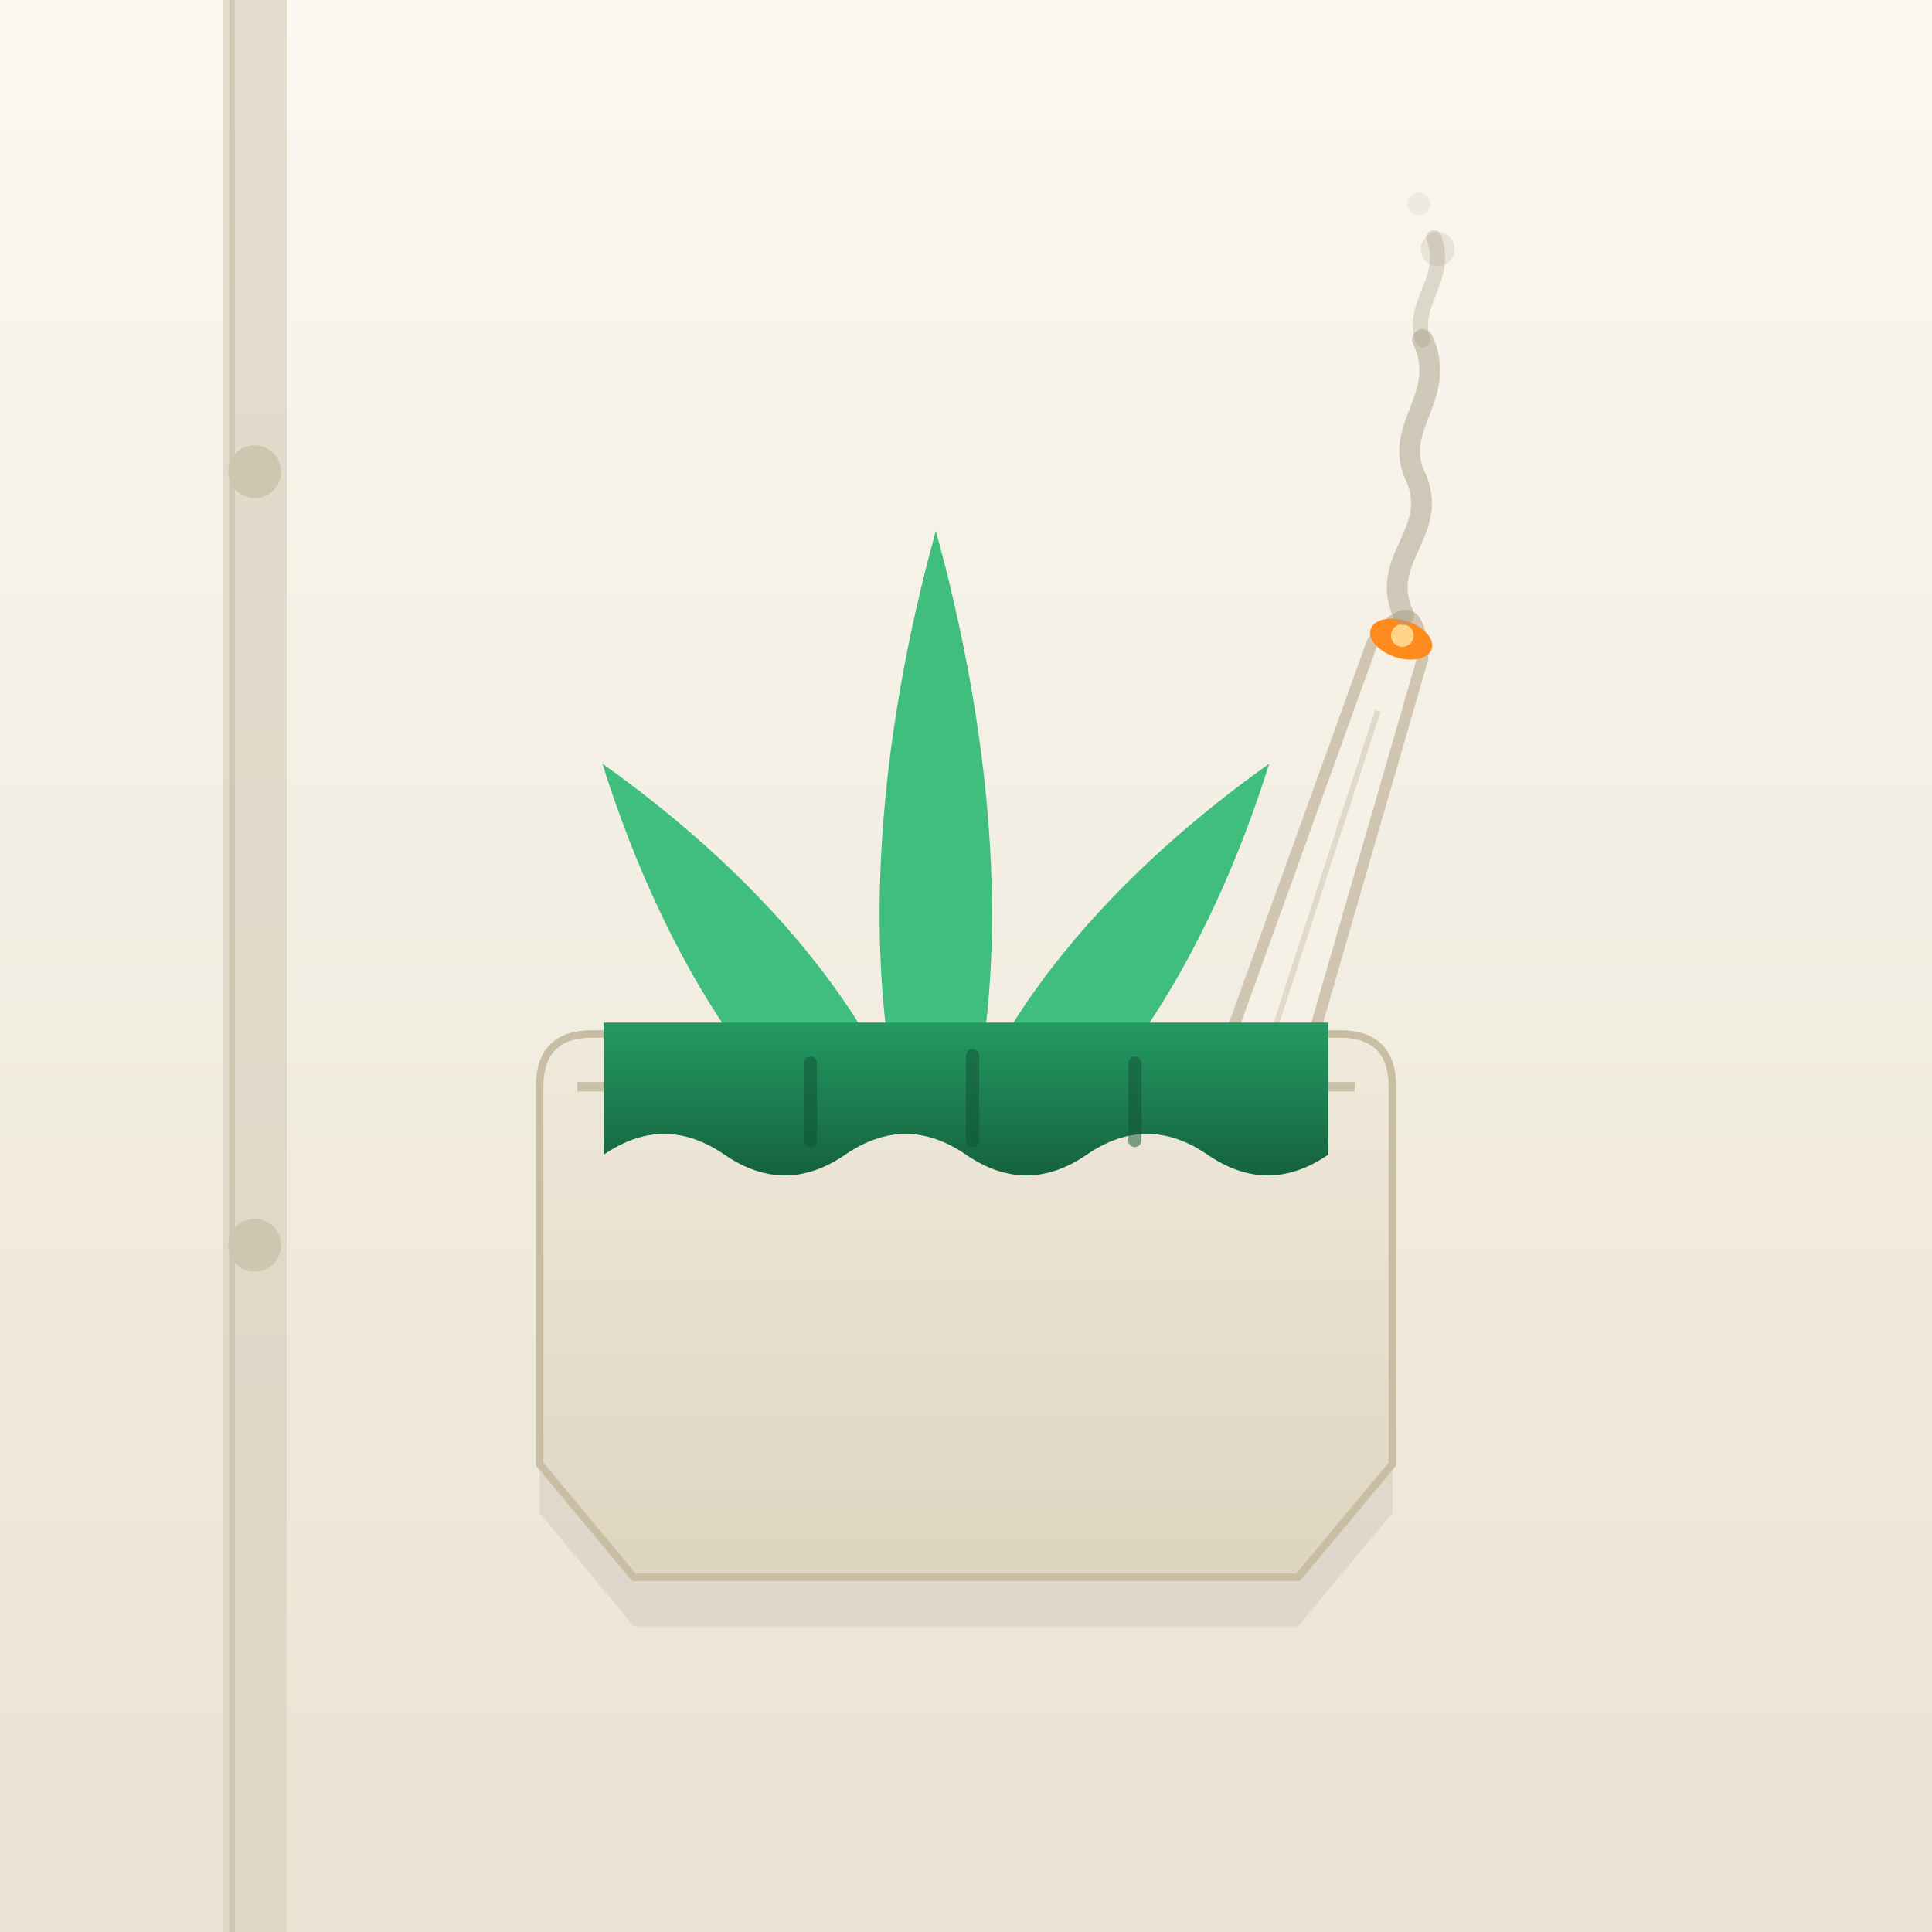
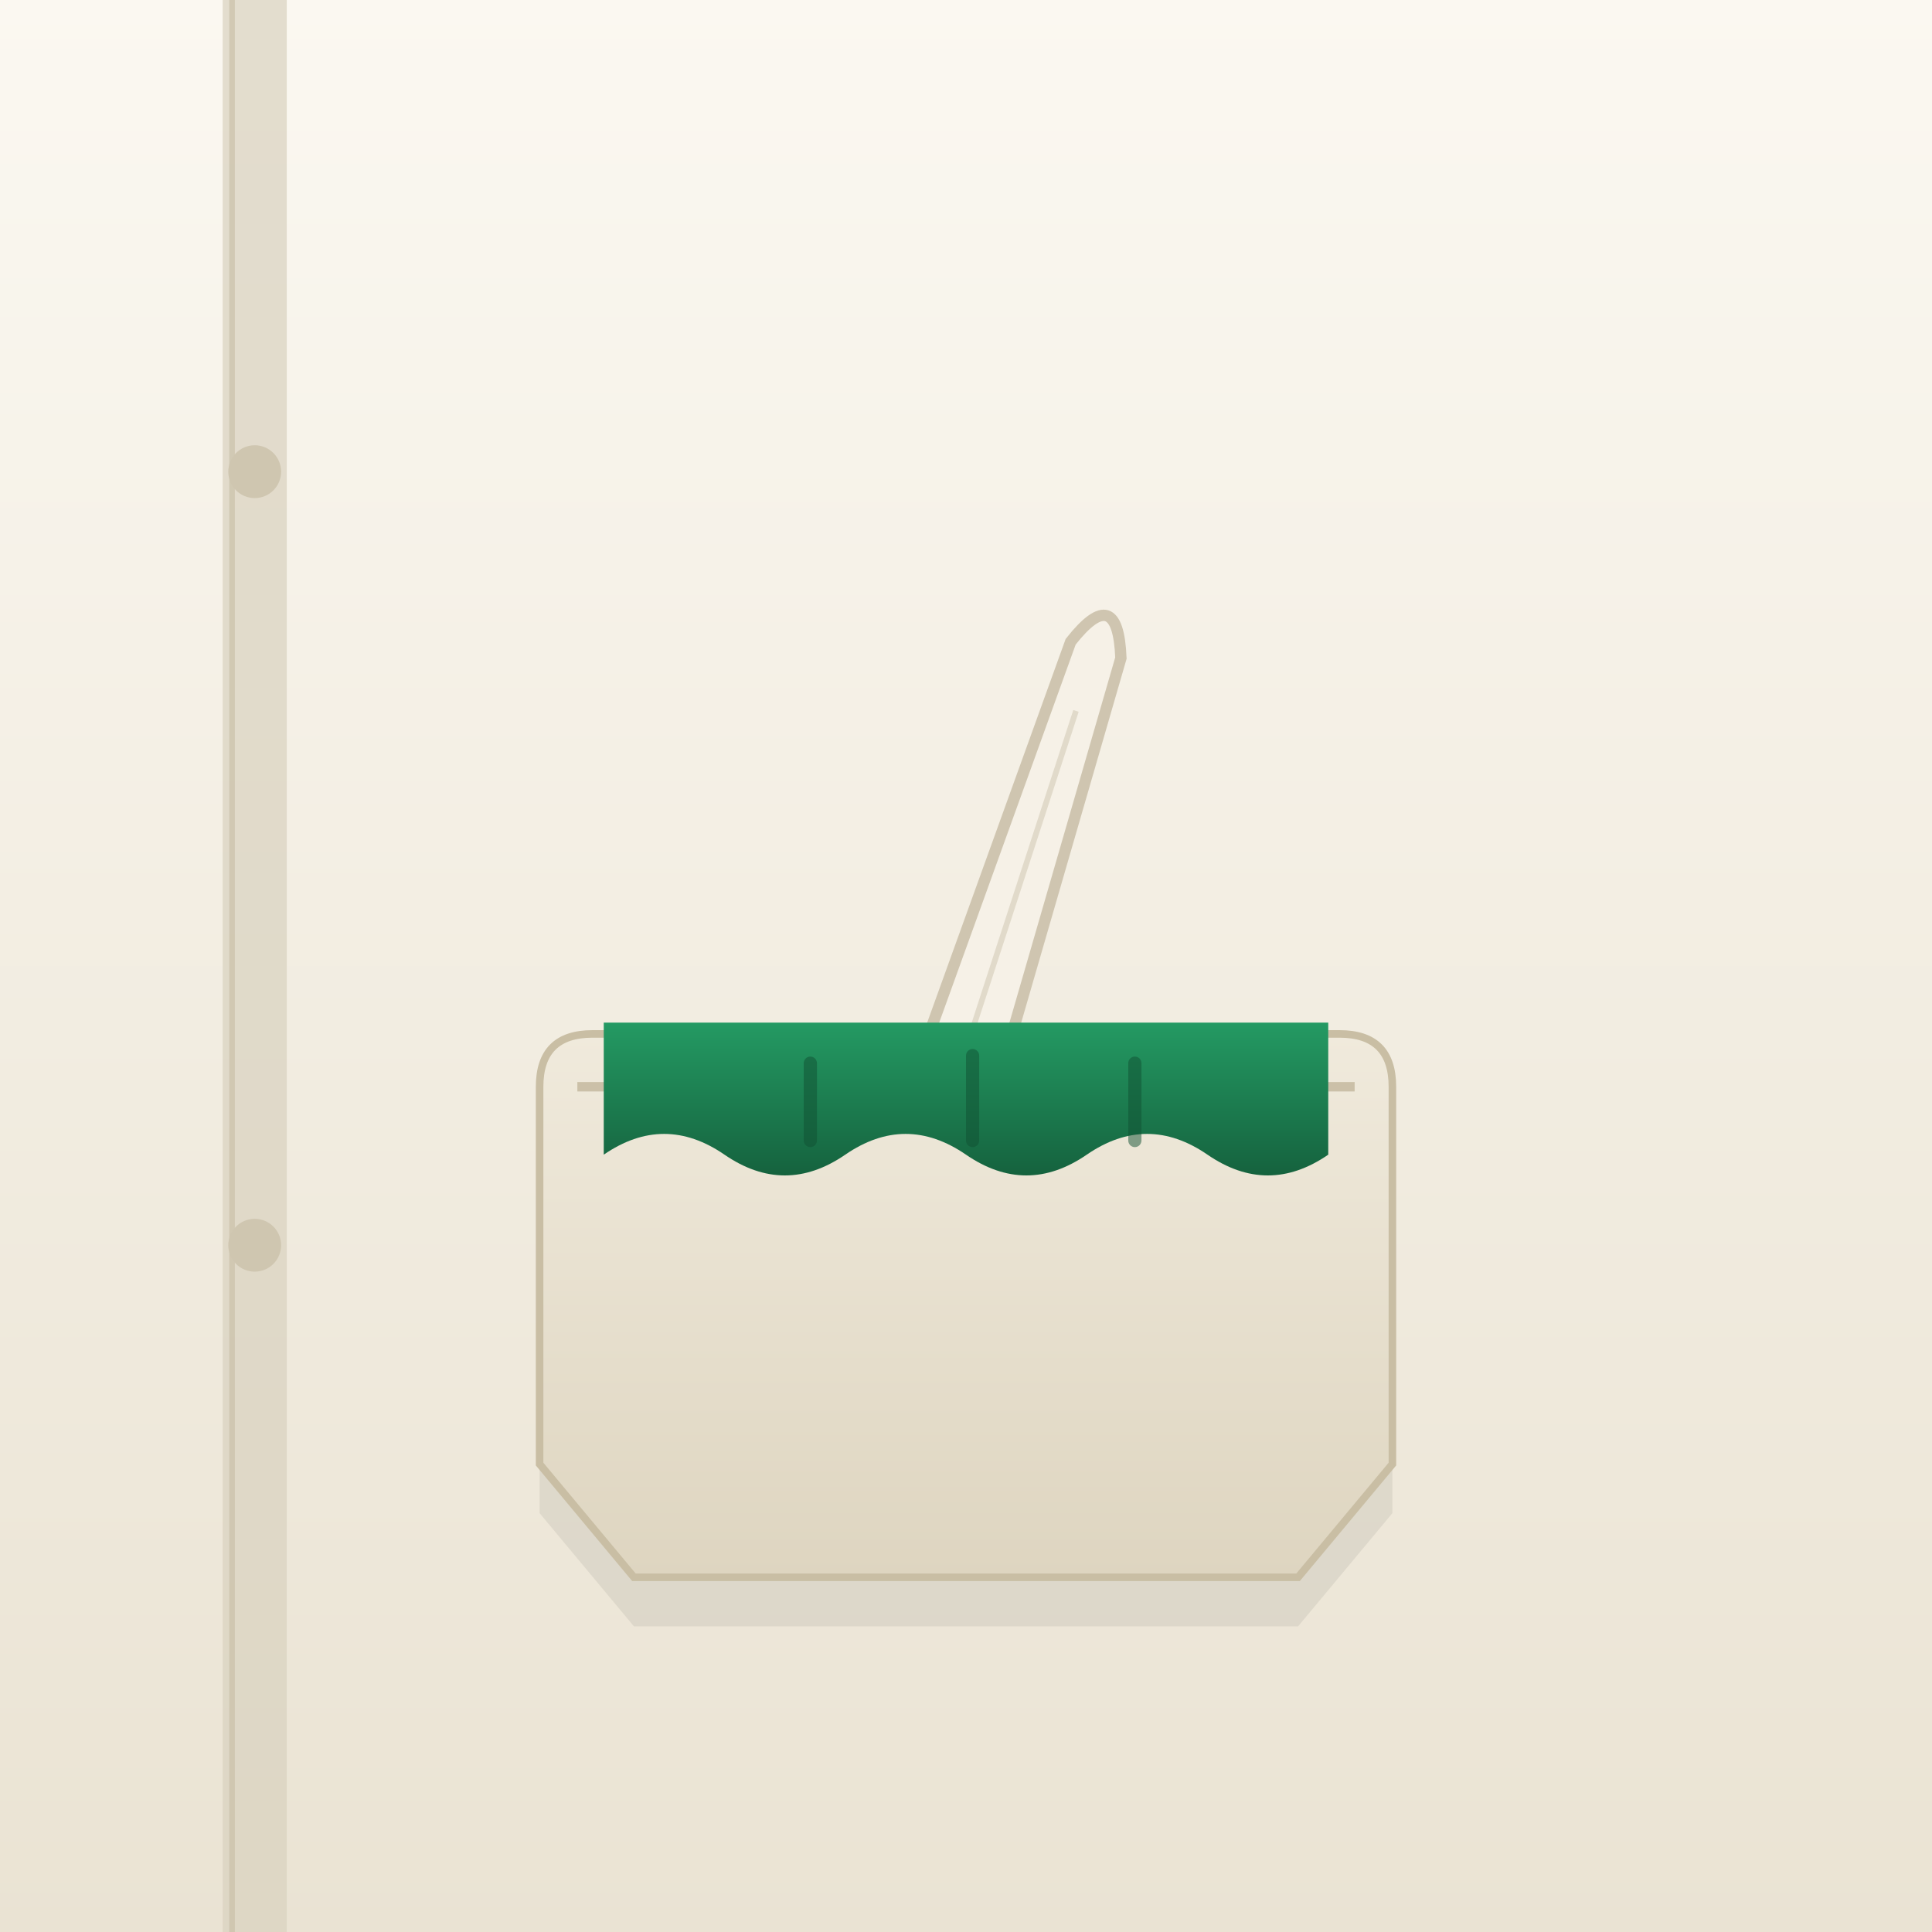
<svg xmlns="http://www.w3.org/2000/svg" width="1024" height="1024" viewBox="0 0 1024 1024">
  <defs>
    <linearGradient id="shirt" x1="0" y1="0" x2="0" y2="1">
      <stop offset="0" stop-color="#FBF8F1" />
      <stop offset="1" stop-color="#EAE3D3" />
    </linearGradient>
    <linearGradient id="pkt" x1="0" y1="0" x2="0" y2="1">
      <stop offset="0" stop-color="#F0EADC" />
      <stop offset="1" stop-color="#DED5C0" />
    </linearGradient>
    <linearGradient id="flap" x1="0" y1="0" x2="0" y2="1">
      <stop offset="0" stop-color="#249A63" />
      <stop offset="1" stop-color="#15623E" />
    </linearGradient>
  </defs>
  <rect width="1024" height="1024" fill="url(#shirt)" />
  <rect x="118" y="0" width="34" height="1024" fill="#D9D1BF" opacity=".7" />
  <line x1="123" y1="0" x2="123" y2="1024" stroke="#C7BCA4" stroke-width="3" opacity=".6" />
  <circle cx="135" cy="250" r="14" fill="#CFC6B0" />
  <circle cx="135" cy="660" r="14" fill="#CFC6B0" />
-   <g transform="rotate(18 700 470)">
-     <path d="M676 648 L686 338 Q700 300 714 338 L724 648 Z" fill="#F6F1E7" stroke="#CFC5B0" stroke-width="6" />
-     <line x1="700" y1="372" x2="700" y2="610" stroke="#D8D0BD" stroke-width="3" opacity=".7" />
-     <ellipse cx="700" cy="332" rx="17" ry="10" fill="#FF8A1E" />
-     <circle cx="700" cy="330" r="6" fill="#FFD489" />
-   </g>
-   <g fill="none" stroke="#A79D88" stroke-linecap="round">
-     <path d="M744 326 C 730 296 764 282 750 252 C 738 226 768 210 754 180" stroke-width="11" opacity=".5" />
-     <path d="M754 180 C 748 160 768 148 760 126" stroke-width="8" opacity=".34" />
-   </g>
-   <circle cx="762" cy="132" r="9" fill="#A79D88" opacity=".2" />
-   <circle cx="752" cy="108" r="6" fill="#A79D88" opacity=".14" />
-   <g transform="translate(496 648) scale(0.78)" fill="#3FBE7D">
-     <path transform="rotate(0) scale(1 1)" d="M0 0 C -64 -150 -36 -340 0 -470 C 36 -340 64 -150 0 0 Z" />
-     <path transform="rotate(-36) scale(1 0.82)" d="M0 0 C -64 -150 -36 -340 0 -470 C 36 -340 64 -150 0 0 Z" />
-     <path transform="rotate(36) scale(1 0.82)" d="M0 0 C -64 -150 -36 -340 0 -470 C 36 -340 64 -150 0 0 Z" />
-     <path transform="rotate(-70) scale(1 0.55)" d="M0 0 C -64 -150 -36 -340 0 -470 C 36 -340 64 -150 0 0 Z" />
-     <path transform="rotate(70) scale(1 0.55)" d="M0 0 C -64 -150 -36 -340 0 -470 C 36 -340 64 -150 0 0 Z" />
-     <rect x="-14" y="0" width="28" height="120" rx="14" />
+   <g transform="rotate(18 540 470)">
+     <path d="M516 648 L526 338 Q540 300 554 338 L564 648 Z" fill="#F6F1E7" stroke="#CFC5B0" stroke-width="6" />
+     <line x1="540" y1="372" x2="540" y2="610" stroke="#D8D0BD" stroke-width="3" opacity=".7" />
  </g>
  <path d="M286 588 q0 -28 28 -28 l396 0 q28 0 28 28 l0 200 -50 60 -352 0 -50 -60 Z" fill="#000" opacity=".07" transform="translate(0 14)" />
  <path d="M286 576 q0 -28 28 -28 l396 0 q28 0 28 28 l0 200 -50 60 -352 0 -50 -60 Z" fill="url(#pkt)" stroke="#C9BEA4" stroke-width="4" />
  <path d="M306 576 l412 0" stroke="#C2B79C" stroke-width="5" opacity=".8" />
  <path d="M320 542 l384 0 0 70 q-32 22 -64 0 q-32 -22 -64 0 q-32 22 -64 0 q-32 -22 -64 0 q-32 22 -64 0 q-32 -22 -64 0 Z" fill="url(#flap)" />
  <rect x="426" y="560" width="7" height="48" rx="3.5" fill="#0F4F31" opacity=".5" />
  <rect x="512" y="556" width="7" height="52" rx="3.5" fill="#0F4F31" opacity=".5" />
  <rect x="598" y="560" width="7" height="48" rx="3.5" fill="#0F4F31" opacity=".5" />
</svg>
